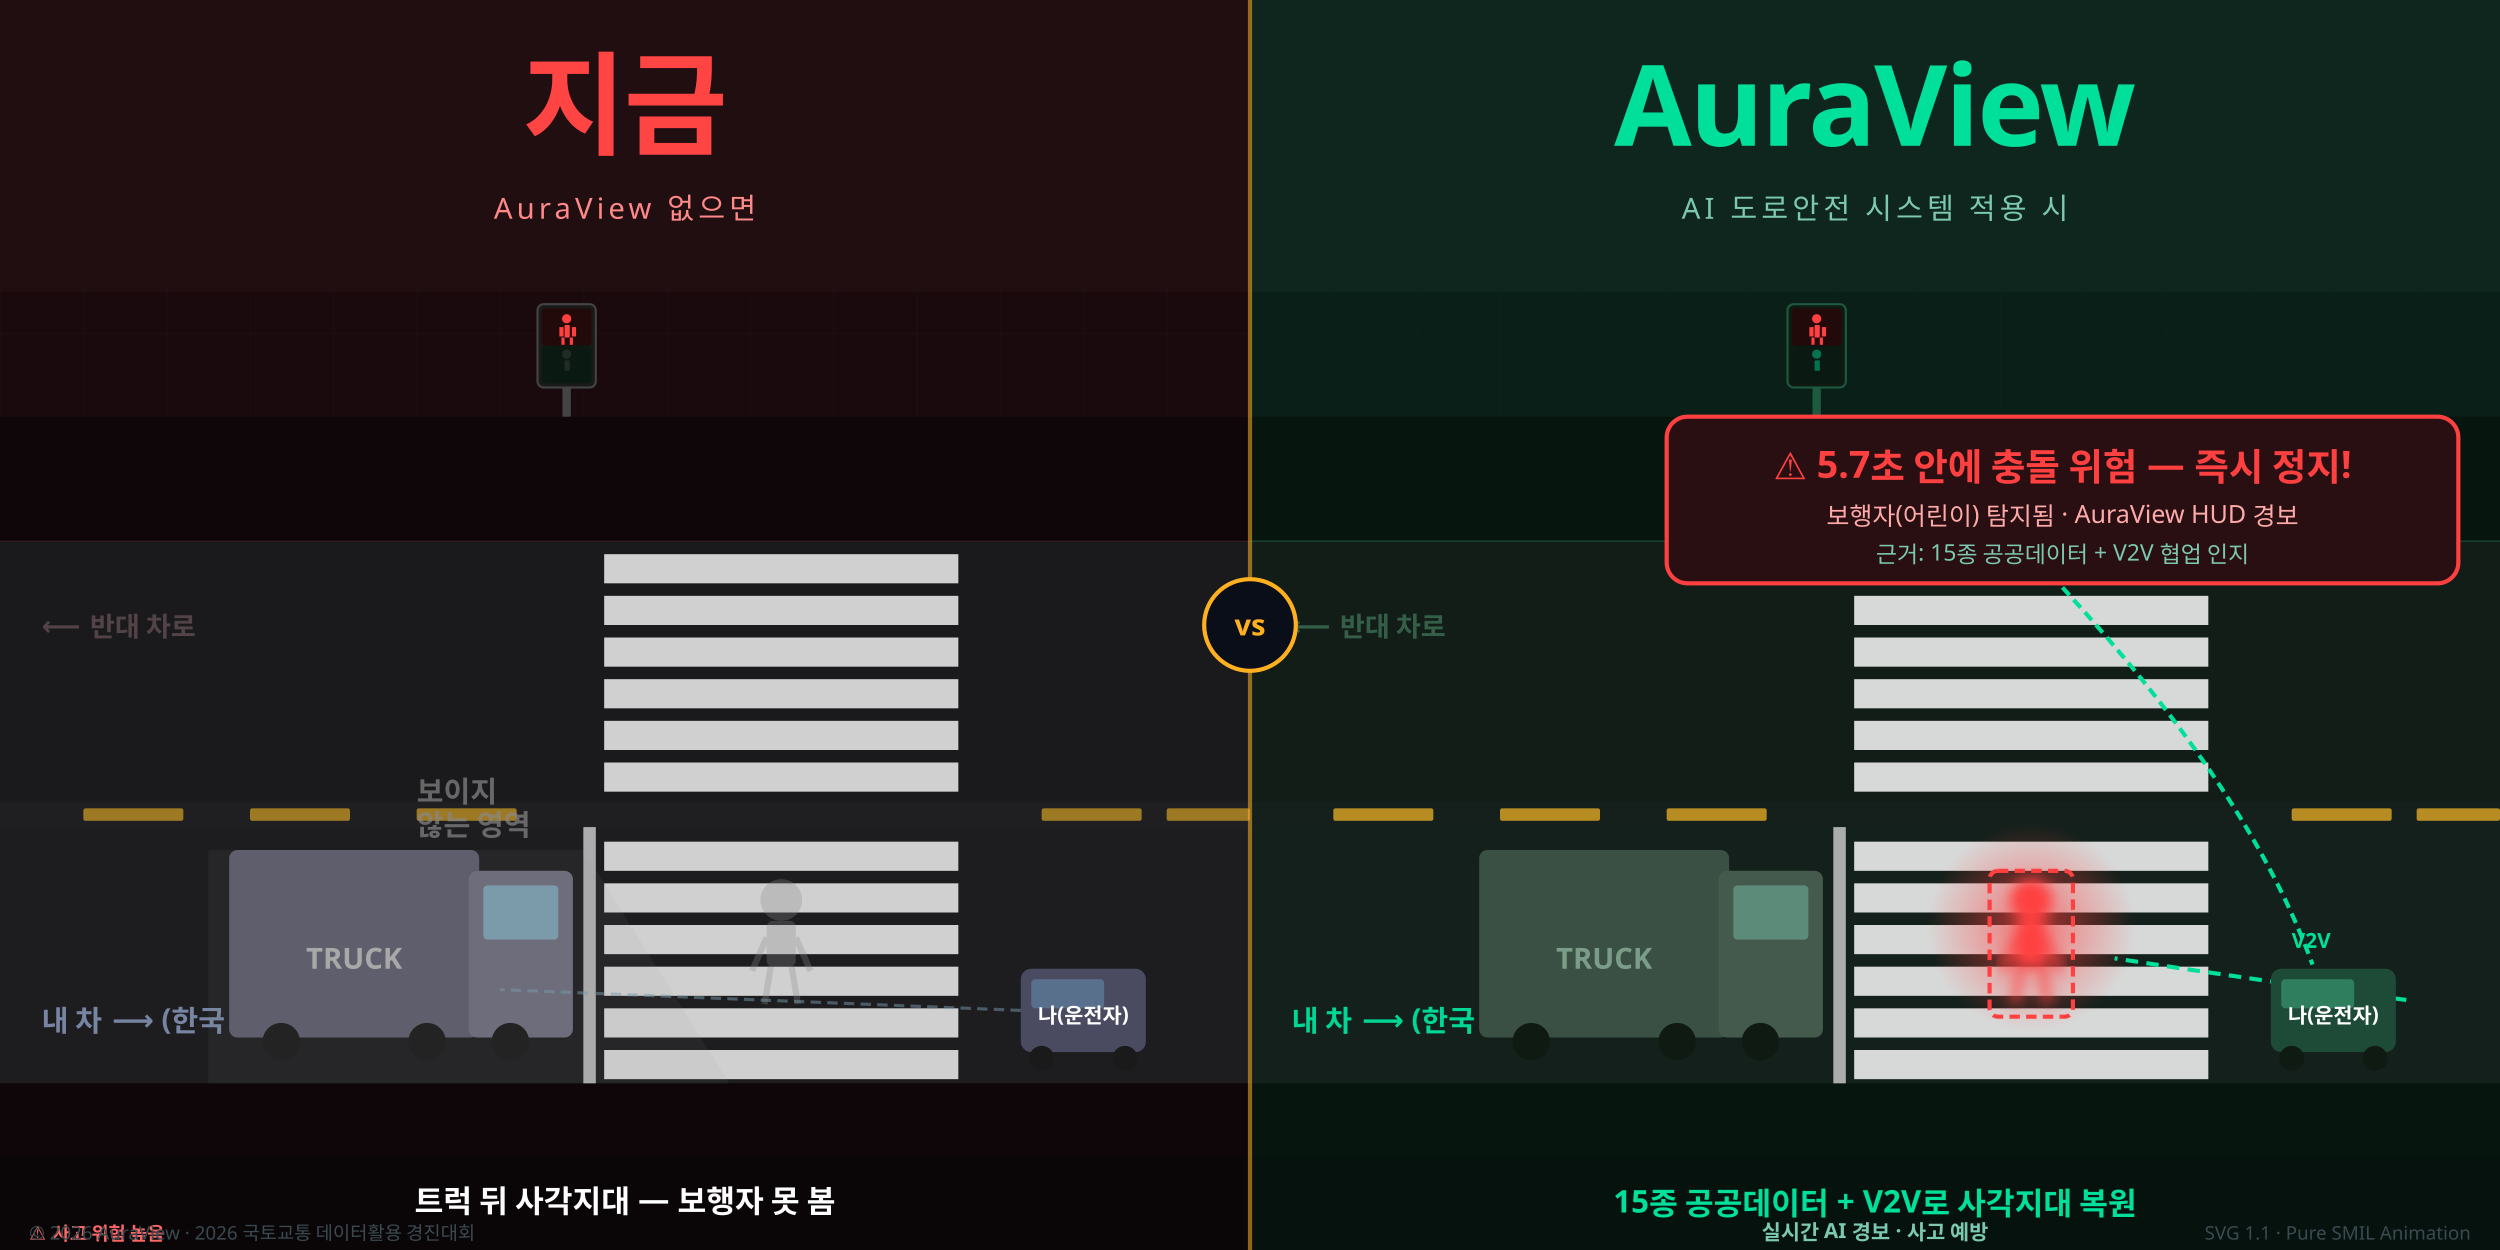
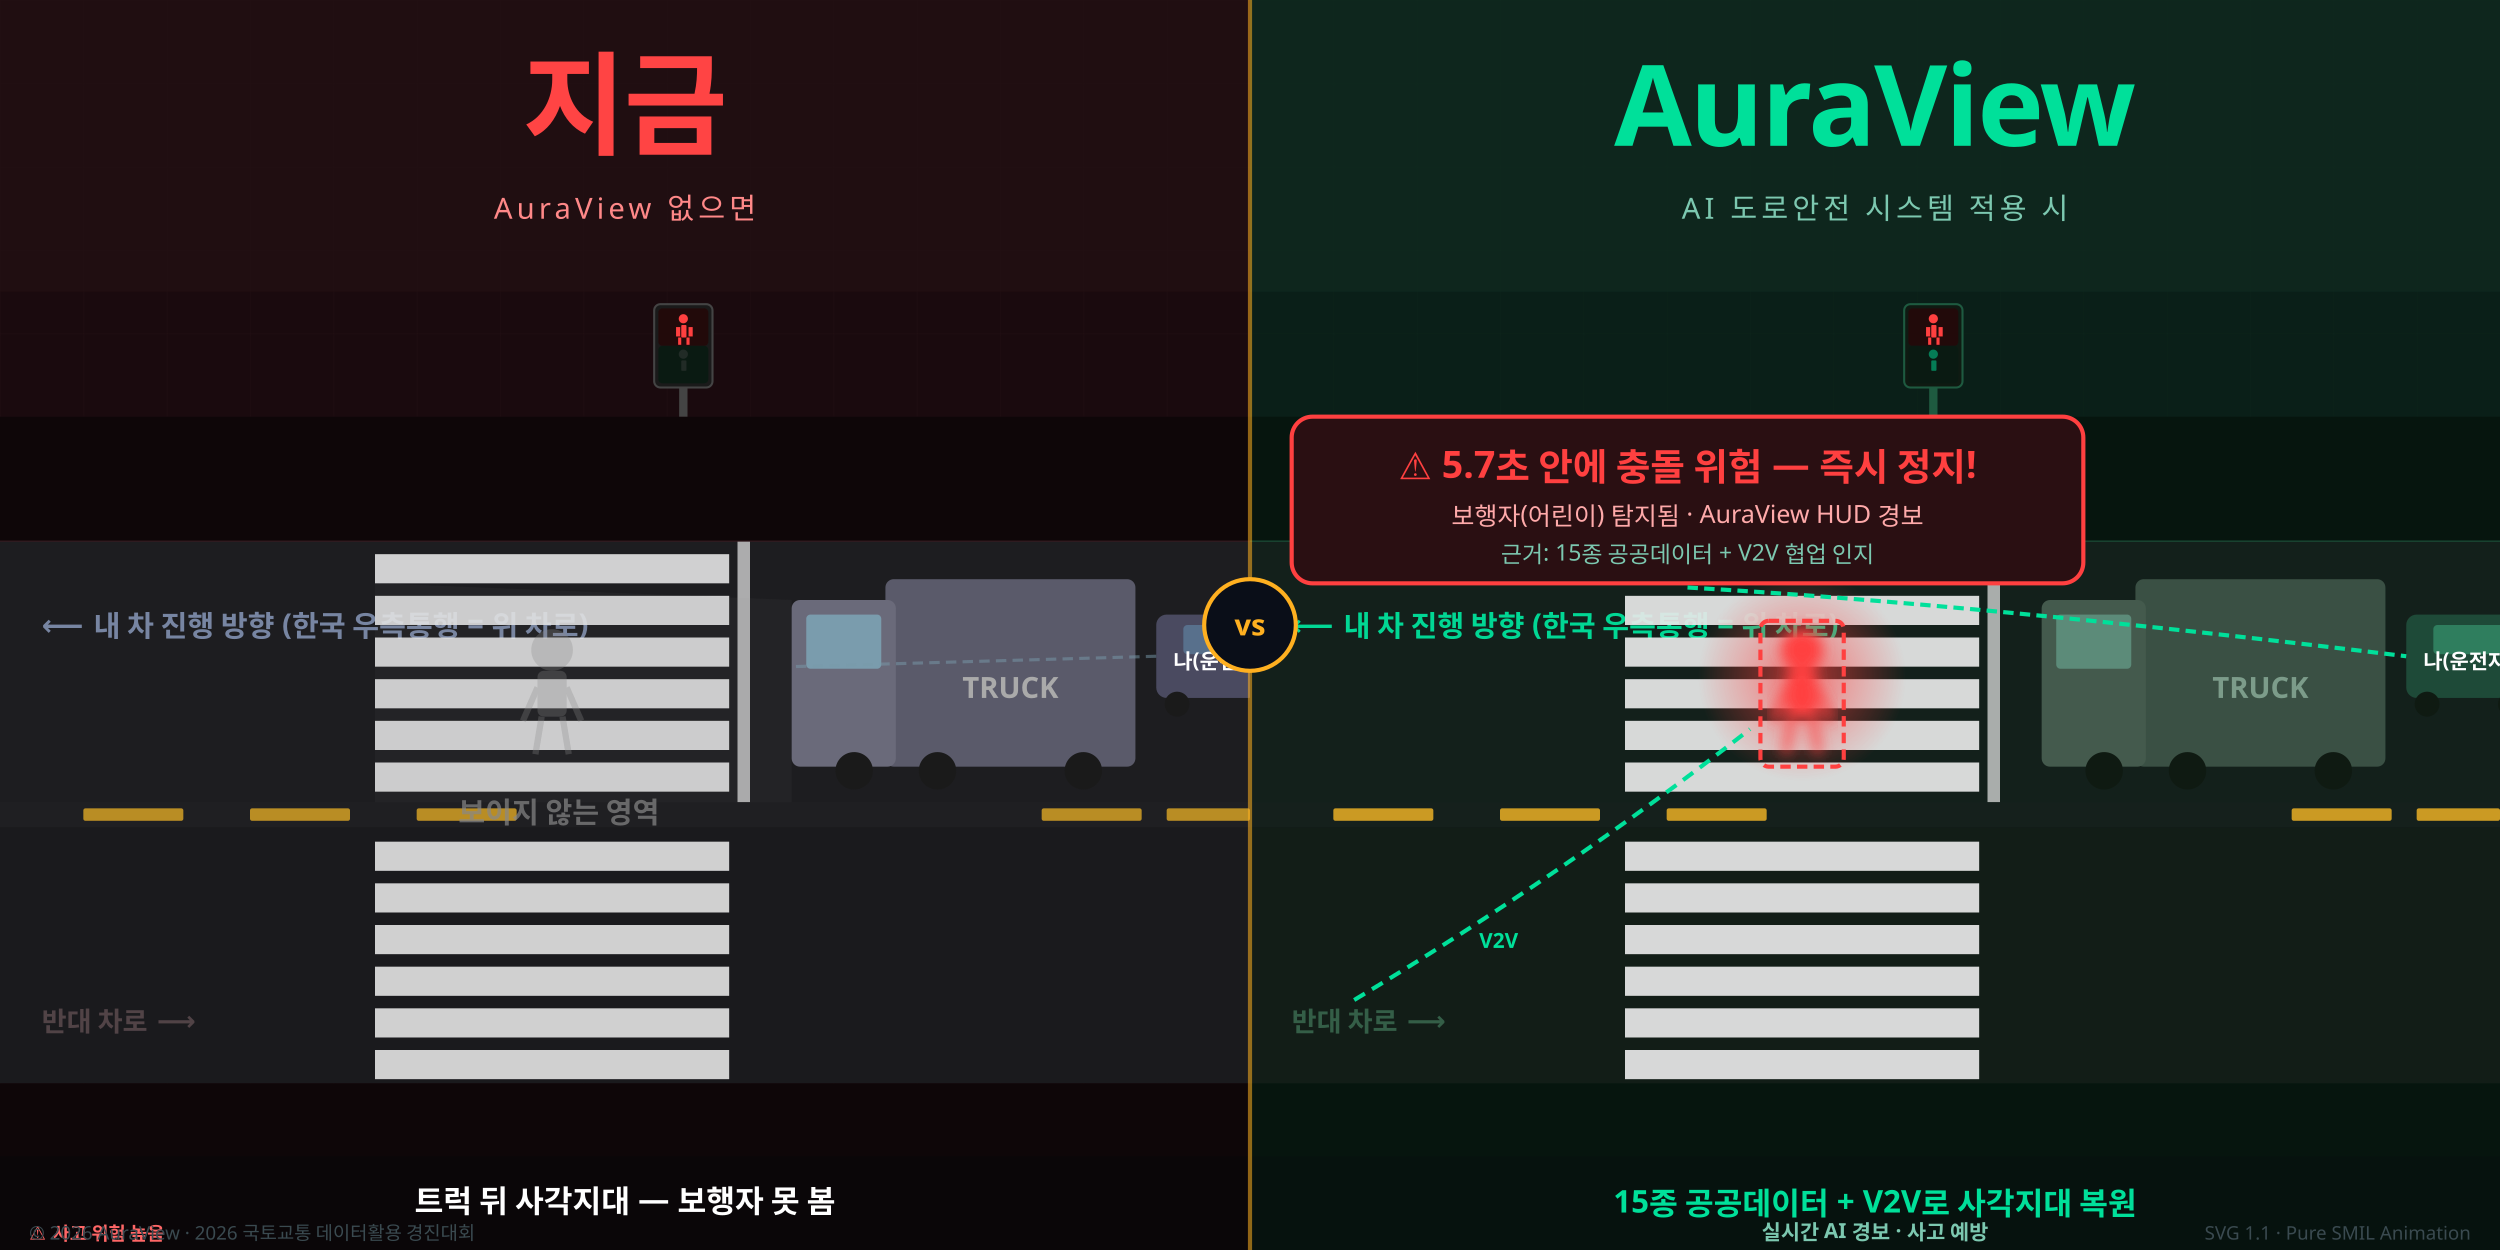
<svg xmlns="http://www.w3.org/2000/svg" viewBox="0 0 1200 600" width="1200" height="600" font-family="'Apple SD Gothic Neo','Malgun Gothic','Noto Sans KR',sans-serif">
  <defs>
    <pattern id="gridL" width="40" height="40" patternUnits="userSpaceOnUse">
      <path d="M40 0 L0 0 0 40" fill="none" stroke="#2A1418" stroke-width="0.4" opacity="0.6" />
    </pattern>
    <pattern id="gridR" width="40" height="40" patternUnits="userSpaceOnUse">
      <path d="M40 0 L0 0 0 40" fill="none" stroke="#0F2A1E" stroke-width="0.4" opacity="0.6" />
    </pattern>
    <radialGradient id="warnGlow" cx="50%" cy="50%" r="50%">
      <stop offset="0%" stop-color="#FF4040" stop-opacity="0.65" />
      <stop offset="100%" stop-color="#FF4040" stop-opacity="0" />
    </radialGradient>
    <filter id="redGlow">
      <feGaussianBlur stdDeviation="3" />
    </filter>
  </defs>
-   <g id="panelL">
-     <rect x="0" y="0" width="600" height="600" fill="#1A0A0E" />
-     <rect x="0" y="0" width="600" height="600" fill="url(#gridL)" />
-     <rect x="0" y="0" width="600" height="140" fill="#220F12" opacity="0.7" />
-     <text x="300" y="70" text-anchor="middle" font-size="54" font-weight="900" fill="#FF4444" letter-spacing="-1">지금</text>
-     <text x="300" y="105" text-anchor="middle" font-size="14" fill="#FF8888" letter-spacing="2">AuraView 없으면</text>
-     <rect x="0" y="200" width="600" height="60" fill="#0E0608" />
-     <line x1="0" y1="260" x2="600" y2="260" stroke="#3A1A20" stroke-width="1" />
-     <rect x="0" y="260" width="600" height="260" fill="#1F1F22" />
-     <rect x="0" y="260" width="600" height="125" fill="#181819" opacity="0.6" />
-     <g fill="#D4A024" opacity="0.7">
-       <rect x="40" y="388" width="48" height="6" rx="1" />
-       <rect x="120" y="388" width="48" height="6" rx="1" />
-       <rect x="200" y="388" width="48" height="6" rx="1" />
-       <rect x="500" y="388" width="48" height="6" rx="1" />
-       <rect x="560" y="388" width="40" height="6" rx="1" />
-     </g>
-     <rect x="0" y="397" width="600" height="123" fill="#1A1A1D" opacity="0.4" />
-     <text x="20" y="305" font-size="13" font-weight="800" fill="#5A4A4E" opacity="0.85">⟵  반대 차로</text>
-     <text x="20" y="495" font-size="14" font-weight="900" fill="#7C8AA8" opacity="0.95">내 차 ⟶ (한국 우측통행)</text>
-     <rect x="0" y="520" width="600" height="40" fill="#0E0608" />
-     <g fill="#E8E8E8" opacity="0.88">
-       <rect x="290" y="266" width="170" height="14" />
-       <rect x="290" y="286" width="170" height="14" />
-       <rect x="290" y="306" width="170" height="14" />
-       <rect x="290" y="326" width="170" height="14" />
-       <rect x="290" y="346" width="170" height="14" />
-       <rect x="290" y="366" width="170" height="14" />
-       <rect x="290" y="404" width="170" height="14" />
-       <rect x="290" y="424" width="170" height="14" />
-       <rect x="290" y="444" width="170" height="14" />
-       <rect x="290" y="464" width="170" height="14" />
-       <rect x="290" y="484" width="170" height="14" />
-       <rect x="290" y="504" width="170" height="14" />
-     </g>
-     <rect x="280" y="397" width="6" height="123" fill="#E8E8E8" opacity="0.7" />
-     <rect x="270" y="172" width="4" height="28" fill="#444" />
-     <rect x="258" y="146" width="28" height="40" rx="3" fill="#1A1A1A" stroke="#444" stroke-width="1" />
-     <rect x="260" y="148" width="24" height="18" rx="2" fill="#220A0A" />
-     <g fill="#FF4040">
-       <circle cx="272" cy="153" r="2.2" />
-       <rect x="271" y="156" width="2.5" height="6" rx="0.4" />
-       <rect x="268.5" y="157" width="2" height="4.5" />
-       <rect x="274.5" y="157" width="2" height="4.5" />
-       <rect x="269.5" y="162" width="1.5" height="3.5" />
-       <rect x="273.5" y="162" width="1.5" height="3.5" />
-     </g>
-     <rect x="260" y="166" width="24" height="18" rx="2" fill="#0A1A12" />
-     <g fill="#444" opacity="0.4">
-       <circle cx="272" cy="170" r="2.2" />
-       <rect x="271" y="173" width="2.5" height="5" rx="0.4" />
-     </g>
-     <g id="truckL">
-       <rect x="110" y="408" width="120" height="90" rx="4" fill="#5A5A6A" />
-       <rect x="225" y="418" width="50" height="80" rx="4" fill="#6A6A7A" />
-       <rect x="232" y="425" width="36" height="26" rx="2" fill="#8ACDDF" opacity="0.5" />
-       <circle cx="135" cy="500" r="9" fill="#1A1A1A" />
-       <circle cx="205" cy="500" r="9" fill="#1A1A1A" />
-       <circle cx="245" cy="500" r="9" fill="#1A1A1A" />
-       <text x="170" y="465" text-anchor="middle" font-size="14" fill="#AAAAAA" font-weight="800">TRUCK</text>
-     </g>
-     <g id="childL" opacity="0.30">
-       <circle cx="375" cy="432" r="10" fill="#888888" />
-       <rect x="368" y="442" width="14" height="22" rx="3" fill="#888888" />
-       <line x1="368" y1="450" x2="361" y2="466" stroke="#888888" stroke-width="3" />
-       <line x1="382" y1="450" x2="389" y2="466" stroke="#888888" stroke-width="3" />
-       <line x1="370" y1="464" x2="367" y2="482" stroke="#888888" stroke-width="3" />
-       <line x1="380" y1="464" x2="383" y2="482" stroke="#888888" stroke-width="3" />
-     </g>
-     <path d="M 100 408 L 100 520 L 350 520 L 280 408 Z" fill="#888888" opacity="0.08" />
-     <text x="200" y="385" font-size="14" font-weight="700" fill="#888888" opacity="0.7">보이지<tspan x="200" dy="16">않는 영역</tspan>
-     </text>
-     <g id="egoL">
-       <rect x="490" y="465" width="60" height="40" rx="5" fill="#4A4A60" />
-       <rect x="495" y="470" width="35" height="14" rx="2" fill="#6088AA" opacity="0.6" />
-       <circle cx="500" cy="508" r="6" fill="#1A1A1A" />
-       <circle cx="540" cy="508" r="6" fill="#1A1A1A" />
-       <text x="520" y="491" text-anchor="middle" font-size="10" fill="white" font-weight="800">나(운전자)</text>
-     </g>
-     <line x1="490" y1="485" x2="240" y2="475" stroke="#7799AA" stroke-width="1.5" stroke-dasharray="5,3" opacity="0.5" />
-     <rect x="0" y="555" width="600" height="45" fill="#0A0608" />
-     <text x="300" y="582" text-anchor="middle" font-size="15" font-weight="800" fill="#FFFFFF">트럭 뒤 사각지대 — 보행자 못 봄</text>
-     <text x="14" y="595" font-size="9" fill="#FF6666" font-weight="700">⚠ 사고 위험 높음</text>
-   </g>
+   <rect x="0" y="0" width="600" height="600" fill="#1A0A0E" />
+   <rect x="0" y="0" width="600" height="600" fill="url(#gridL)" />
+   <rect x="0" y="0" width="600" height="140" fill="#220F12" opacity="0.7" />
+   <text x="300" y="70" text-anchor="middle" font-size="54" font-weight="900" fill="#FF4444" letter-spacing="-1">지금</text>
+   <text x="300" y="105" text-anchor="middle" font-size="14" fill="#FF8888" letter-spacing="2">AuraView 없으면</text>
+   <rect x="0" y="200" width="600" height="60" fill="#0E0608" />
+   <line x1="0" y1="260" x2="600" y2="260" stroke="#3A1A20" stroke-width="1" />
+   <rect x="0" y="260" width="600" height="260" fill="#1F1F22" />
+   <rect x="0" y="260" width="600" height="125" fill="#1A1A1D" opacity="0.4" />
+   <g fill="#D4A024" opacity="0.85">
+     <rect x="40" y="388" width="48" height="6" rx="1" />
+     <rect x="120" y="388" width="48" height="6" rx="1" />
+     <rect x="200" y="388" width="48" height="6" rx="1" />
+     <rect x="500" y="388" width="48" height="6" rx="1" />
+     <rect x="560" y="388" width="40" height="6" rx="1" />
+   </g>
+   <rect x="0" y="397" width="600" height="123" fill="#181819" opacity="0.6" />
+   <text x="20" y="305" font-size="14" font-weight="900" fill="#7C8AA8" opacity="0.95">⟵  내 차 진행 방향 (한국 우측통행 = 위 차로)</text>
+   <text x="20" y="495" font-size="13" font-weight="800" fill="#5A4A4E" opacity="0.85">반대 차로  ⟶</text>
+   <rect x="0" y="520" width="600" height="40" fill="#0E0608" />
+   <g fill="#E8E8E8" opacity="0.88">
+     <rect x="180" y="266" width="170" height="14" />
+     <rect x="180" y="286" width="170" height="14" />
+     <rect x="180" y="306" width="170" height="14" />
+     <rect x="180" y="326" width="170" height="14" />
+     <rect x="180" y="346" width="170" height="14" />
+     <rect x="180" y="366" width="170" height="14" />
+     <rect x="180" y="404" width="170" height="14" />
+     <rect x="180" y="424" width="170" height="14" />
+     <rect x="180" y="444" width="170" height="14" />
+     <rect x="180" y="464" width="170" height="14" />
+     <rect x="180" y="484" width="170" height="14" />
+     <rect x="180" y="504" width="170" height="14" />
+   </g>
+   <rect x="354" y="260" width="6" height="125" fill="#E8E8E8" opacity="0.7" />
+   <rect x="326" y="172" width="4" height="28" fill="#444" />
+   <rect x="314" y="146" width="28" height="40" rx="3" fill="#1A1A1A" stroke="#444" stroke-width="1" />
+   <rect x="316" y="148" width="24" height="18" rx="2" fill="#220A0A" />
+   <g fill="#FF4040">
+     <circle cx="328" cy="153" r="2.2" />
+     <rect x="327" y="156" width="2.5" height="6" rx="0.4" />
+     <rect x="324.5" y="157" width="2" height="4.5" />
+     <rect x="330.5" y="157" width="2" height="4.5" />
+     <rect x="325.5" y="162" width="1.5" height="3.5" />
+     <rect x="329.5" y="162" width="1.5" height="3.5" />
+   </g>
+   <rect x="316" y="166" width="24" height="18" rx="2" fill="#0A1A12" />
+   <g fill="#444" opacity="0.4">
+     <circle cx="328" cy="170" r="2.2" />
+     <rect x="327" y="173" width="2.5" height="5" rx="0.4" />
+   </g>
+   <g id="truckL">
+     <rect x="425" y="278" width="120" height="90" rx="4" fill="#5A5A6A" />
+     <rect x="380" y="288" width="50" height="80" rx="4" fill="#6A6A7A" />
+     <rect x="387" y="295" width="36" height="26" rx="2" fill="#8ACDDF" opacity="0.5" />
+     <circle cx="410" cy="370" r="9" fill="#1A1A1A" />
+     <circle cx="450" cy="370" r="9" fill="#1A1A1A" />
+     <circle cx="520" cy="370" r="9" fill="#1A1A1A" />
+     <text x="485" y="335" text-anchor="middle" font-size="14" fill="#AAAAAA" font-weight="800">TRUCK</text>
+   </g>
+   <g id="childL" opacity="0.30">
+     <circle cx="265" cy="312" r="10" fill="#888888" />
+     <rect x="258" y="322" width="14" height="22" rx="3" fill="#888888" />
+     <line x1="258" y1="330" x2="251" y2="346" stroke="#888888" stroke-width="3" />
+     <line x1="272" y1="330" x2="279" y2="346" stroke="#888888" stroke-width="3" />
+     <line x1="260" y1="344" x2="257" y2="362" stroke="#888888" stroke-width="3" />
+     <line x1="270" y1="344" x2="273" y2="362" stroke="#888888" stroke-width="3" />
+   </g>
+   <path d="M 380 288 L 380 385 L 180 385 L 180 280 Z" fill="#888888" opacity="0.06" />
+   <text x="220" y="395" font-size="14" font-weight="700" fill="#888888" opacity="0.7">보이지 않는 영역</text>
+   <g id="egoL">
+     <rect x="555" y="295" width="60" height="40" rx="5" fill="#4A4A60" />
+     <rect x="568" y="300" width="35" height="14" rx="2" fill="#6088AA" opacity="0.6" />
+     <circle cx="565" cy="338" r="6" fill="#1A1A1A" />
+     <circle cx="605" cy="338" r="6" fill="#1A1A1A" />
+     <text x="585" y="321" text-anchor="middle" font-size="10" fill="white" font-weight="800">나(운전자)</text>
+   </g>
+   <line x1="555" y1="315" x2="380" y2="320" stroke="#7799AA" stroke-width="1.5" stroke-dasharray="5,3" opacity="0.5" />
+   <rect x="0" y="555" width="600" height="45" fill="#0A0608" />
+   <text x="300" y="582" text-anchor="middle" font-size="15" font-weight="800" fill="#FFFFFF">트럭 뒤 사각지대 — 보행자 못 봄</text>
+   <text x="14" y="595" font-size="9" fill="#FF6666" font-weight="700">⚠ 사고 위험 높음</text>
  <g id="panelR" transform="translate(600,0)">
    <rect x="0" y="0" width="600" height="600" fill="#0A1F18" />
    <rect x="0" y="0" width="600" height="600" fill="url(#gridR)" />
    <rect x="0" y="0" width="600" height="140" fill="#0F2A20" opacity="0.7" />
    <text x="300" y="70" text-anchor="middle" font-size="54" font-weight="900" fill="#00E09A" letter-spacing="-1">AuraView</text>
    <text x="300" y="105" text-anchor="middle" font-size="14" fill="#7CC8B0" letter-spacing="2">AI 도로안전 시스템 적용 시</text>
    <rect x="0" y="200" width="600" height="60" fill="#06150E" />
    <line x1="0" y1="260" x2="600" y2="260" stroke="#1E5A40" stroke-width="1" />
    <rect x="0" y="260" width="600" height="260" fill="#15201C" />
-     <rect x="0" y="260" width="600" height="125" fill="#101A14" opacity="0.6" />
-     <g fill="#D4A024" opacity="0.85">
+     <rect x="0" y="260" width="600" height="125" fill="#102018" opacity="0.4" />
+     <g fill="#D4A024" opacity="0.95">
      <rect x="40" y="388" width="48" height="6" rx="1" />
      <rect x="120" y="388" width="48" height="6" rx="1" />
      <rect x="200" y="388" width="48" height="6" rx="1" />
      <rect x="500" y="388" width="48" height="6" rx="1" />
      <rect x="560" y="388" width="40" height="6" rx="1" />
    </g>
-     <rect x="0" y="397" width="600" height="123" fill="#102018" opacity="0.4" />
-     <text x="20" y="305" font-size="13" font-weight="800" fill="#3A6A50" opacity="0.85">⟵  반대 차로</text>
-     <text x="20" y="495" font-size="14" font-weight="900" fill="#00E09A" opacity="0.95">내 차 ⟶ (한국 우측통행)</text>
+     <rect x="0" y="397" width="600" height="123" fill="#101A14" opacity="0.6" />
+     <text x="20" y="305" font-size="14" font-weight="900" fill="#00E09A" opacity="0.95">⟵  내 차 진행 방향 (한국 우측통행 = 위 차로)</text>
+     <text x="20" y="495" font-size="13" font-weight="800" fill="#3A6A50" opacity="0.85">반대 차로  ⟶</text>
    <rect x="0" y="520" width="600" height="40" fill="#06150E" />
    <g fill="#E8E8E8" opacity="0.92">
-       <rect x="290" y="266" width="170" height="14" />
-       <rect x="290" y="286" width="170" height="14" />
-       <rect x="290" y="306" width="170" height="14" />
-       <rect x="290" y="326" width="170" height="14" />
-       <rect x="290" y="346" width="170" height="14" />
-       <rect x="290" y="366" width="170" height="14" />
-       <rect x="290" y="404" width="170" height="14" />
-       <rect x="290" y="424" width="170" height="14" />
-       <rect x="290" y="444" width="170" height="14" />
-       <rect x="290" y="464" width="170" height="14" />
-       <rect x="290" y="484" width="170" height="14" />
-       <rect x="290" y="504" width="170" height="14" />
-     </g>
-     <rect x="280" y="397" width="6" height="123" fill="#E8E8E8" opacity="0.7" />
-     <rect x="270" y="172" width="4" height="28" fill="#1E5A40" />
-     <rect x="258" y="146" width="28" height="40" rx="3" fill="#0F1A12" stroke="#1E5A40" stroke-width="1" />
-     <rect x="260" y="148" width="24" height="18" rx="2" fill="#220A0A" />
+       <rect x="180" y="266" width="170" height="14" />
+       <rect x="180" y="286" width="170" height="14" />
+       <rect x="180" y="306" width="170" height="14" />
+       <rect x="180" y="326" width="170" height="14" />
+       <rect x="180" y="346" width="170" height="14" />
+       <rect x="180" y="366" width="170" height="14" />
+       <rect x="180" y="404" width="170" height="14" />
+       <rect x="180" y="424" width="170" height="14" />
+       <rect x="180" y="444" width="170" height="14" />
+       <rect x="180" y="464" width="170" height="14" />
+       <rect x="180" y="484" width="170" height="14" />
+       <rect x="180" y="504" width="170" height="14" />
+     </g>
+     <rect x="354" y="260" width="6" height="125" fill="#E8E8E8" opacity="0.7" />
+     <rect x="326" y="172" width="4" height="28" fill="#1E5A40" />
+     <rect x="314" y="146" width="28" height="40" rx="3" fill="#0F1A12" stroke="#1E5A40" stroke-width="1" />
+     <rect x="316" y="148" width="24" height="18" rx="2" fill="#220A0A" />
    <g fill="#FF4040">
-       <circle cx="272" cy="153" r="2.2" />
-       <rect x="271" y="156" width="2.5" height="6" rx="0.4" />
-       <rect x="268.5" y="157" width="2" height="4.5" />
-       <rect x="274.5" y="157" width="2" height="4.5" />
-       <rect x="269.5" y="162" width="1.5" height="3.5" />
-       <rect x="273.5" y="162" width="1.5" height="3.5" />
-     </g>
-     <rect x="260" y="166" width="24" height="18" rx="2" fill="#0A1A12" />
-     <g fill="#00E09A" opacity="0.45">
-       <circle cx="272" cy="170" r="2.2" />
-       <rect x="271" y="173" width="2.5" height="5" rx="0.4" />
+       <circle cx="328" cy="153" r="2.2" />
+       <rect x="327" y="156" width="2.5" height="6" rx="0.4" />
+       <rect x="324.5" y="157" width="2" height="4.5" />
+       <rect x="330.5" y="157" width="2" height="4.5" />
+       <rect x="325.5" y="162" width="1.5" height="3.5" />
+       <rect x="329.5" y="162" width="1.5" height="3.5" />
+     </g>
+     <rect x="316" y="166" width="24" height="18" rx="2" fill="#0A1A12" />
+     <g fill="#00E09A" opacity="0.5">
+       <circle cx="328" cy="170" r="2.2" />
+       <rect x="327" y="173" width="2.5" height="5" rx="0.4" />
    </g>
    <g id="truckR">
-       <rect x="110" y="408" width="120" height="90" rx="4" fill="#3A5044" />
-       <rect x="225" y="418" width="50" height="80" rx="4" fill="#445A4D" />
-       <rect x="232" y="425" width="36" height="26" rx="2" fill="#7AC8B0" opacity="0.45" />
-       <circle cx="135" cy="500" r="9" fill="#0F1A12" />
-       <circle cx="205" cy="500" r="9" fill="#0F1A12" />
-       <circle cx="245" cy="500" r="9" fill="#0F1A12" />
-       <text x="170" y="465" text-anchor="middle" font-size="14" fill="#7C9C8A" font-weight="800">TRUCK</text>
-     </g>
-     <circle cx="375" cy="445" r="50" fill="url(#warnGlow)" />
+       <rect x="425" y="278" width="120" height="90" rx="4" fill="#3A5044" />
+       <rect x="380" y="288" width="50" height="80" rx="4" fill="#445A4D" />
+       <rect x="387" y="295" width="36" height="26" rx="2" fill="#7AC8B0" opacity="0.45" />
+       <circle cx="410" cy="370" r="9" fill="#0F1A12" />
+       <circle cx="450" cy="370" r="9" fill="#0F1A12" />
+       <circle cx="520" cy="370" r="9" fill="#0F1A12" />
+       <text x="485" y="335" text-anchor="middle" font-size="14" fill="#7C9C8A" font-weight="800">TRUCK</text>
+     </g>
+     <circle cx="265" cy="325" r="50" fill="url(#warnGlow)" />
    <g id="childR" filter="url(#redGlow)">
-       <circle cx="375" cy="432" r="10" fill="#FF4040" />
-       <rect x="368" y="442" width="14" height="22" rx="3" fill="#FF4040" />
-       <line x1="368" y1="450" x2="361" y2="466" stroke="#FF4040" stroke-width="3" />
-       <line x1="382" y1="450" x2="389" y2="466" stroke="#FF4040" stroke-width="3" />
-       <line x1="370" y1="464" x2="367" y2="482" stroke="#FF4040" stroke-width="3" />
-       <line x1="380" y1="464" x2="383" y2="482" stroke="#FF4040" stroke-width="3" />
-     </g>
-     <rect x="355" y="418" width="40" height="70" rx="4" fill="none" stroke="#FF4040" stroke-width="2" stroke-dasharray="5,3">
+       <circle cx="265" cy="312" r="10" fill="#FF4040" />
+       <rect x="258" y="322" width="14" height="22" rx="3" fill="#FF4040" />
+       <line x1="258" y1="330" x2="251" y2="346" stroke="#FF4040" stroke-width="3" />
+       <line x1="272" y1="330" x2="279" y2="346" stroke="#FF4040" stroke-width="3" />
+       <line x1="260" y1="344" x2="257" y2="362" stroke="#FF4040" stroke-width="3" />
+       <line x1="270" y1="344" x2="273" y2="362" stroke="#FF4040" stroke-width="3" />
+     </g>
+     <rect x="245" y="298" width="40" height="70" rx="4" fill="none" stroke="#FF4040" stroke-width="2" stroke-dasharray="5,3">
      <animate attributeName="stroke-opacity" values="0.6;1;0.6" dur="1.3s" repeatCount="indefinite" />
    </rect>
-     <path d="M 555 480 Q 480 470 415 460" stroke="#00E09A" stroke-width="2" fill="none" stroke-dasharray="6,4">
+     <path d="M 50 480 Q 150 420 240 350" stroke="#00E09A" stroke-width="2" fill="none" stroke-dasharray="6,4">
      <animate attributeName="stroke-dashoffset" values="0;-20" dur="0.9s" repeatCount="indefinite" />
    </path>
-     <text x="500" y="455" font-size="10" fill="#00E09A" font-weight="700">V2V</text>
-     <rect x="200" y="200" width="380" height="80" rx="10" fill="#2A0F12" stroke="#FF4040" stroke-width="2">
+     <text x="110" y="455" font-size="10" fill="#00E09A" font-weight="700">V2V</text>
+     <rect x="20" y="200" width="380" height="80" rx="10" fill="#2A0F12" stroke="#FF4040" stroke-width="2">
      <animate attributeName="stroke-opacity" values="0.7;1;0.7" dur="1.2s" repeatCount="indefinite" />
    </rect>
-     <text x="390" y="230" text-anchor="middle" font-size="18" font-weight="900" fill="#FF4040">⚠  5.7초 안에 충돌 위험 — 즉시 정지!</text>
-     <text x="390" y="252" text-anchor="middle" font-size="12" fill="#FFAAAA">보행자(어린이) 탐지됨 · AuraView HUD 경보</text>
-     <text x="390" y="270" text-anchor="middle" font-size="11" fill="#7CC8B0">근거: 15종 공공데이터 + V2V 협업 인지</text>
+     <text x="210" y="230" text-anchor="middle" font-size="18" font-weight="900" fill="#FF4040">⚠  5.7초 안에 충돌 위험 — 즉시 정지!</text>
+     <text x="210" y="252" text-anchor="middle" font-size="12" fill="#FFAAAA">보행자(어린이) 탐지됨 · AuraView HUD 경보</text>
+     <text x="210" y="270" text-anchor="middle" font-size="11" fill="#7CC8B0">근거: 15종 공공데이터 + V2V 협업 인지</text>
    <g id="egoR">
-       <rect x="490" y="465" width="60" height="40" rx="5" fill="#1E4A38" />
-       <rect x="495" y="470" width="35" height="14" rx="2" fill="#3AA078" opacity="0.6" />
-       <circle cx="500" cy="508" r="6" fill="#0F1A12" />
-       <circle cx="540" cy="508" r="6" fill="#0F1A12" />
-       <text x="520" y="491" text-anchor="middle" font-size="10" fill="white" font-weight="800">나(운전자)</text>
-     </g>
-     <path d="M 390 282 Q 480 380 510 463" stroke="#00E09A" stroke-width="2" fill="none" stroke-dasharray="5,3">
+       <rect x="555" y="295" width="60" height="40" rx="5" fill="#1E4A38" />
+       <rect x="568" y="300" width="35" height="14" rx="2" fill="#3AA078" opacity="0.6" />
+       <circle cx="565" cy="338" r="6" fill="#0F1A12" />
+       <circle cx="605" cy="338" r="6" fill="#0F1A12" />
+       <text x="585" y="321" text-anchor="middle" font-size="10" fill="white" font-weight="800">나(운전자)</text>
+     </g>
+     <path d="M 210 282 Q 350 290 555 315" stroke="#00E09A" stroke-width="2" fill="none" stroke-dasharray="5,3">
      <animate attributeName="stroke-dashoffset" values="0;-16" dur="0.7s" repeatCount="indefinite" />
    </path>
    <rect x="0" y="555" width="600" height="45" fill="#06120E" />
    <text x="300" y="582" text-anchor="middle" font-size="15" font-weight="800" fill="#00E09A">15종 공공데이터 + V2V로 사각지대 복원</text>
    <text x="300" y="595" text-anchor="middle" font-size="10" fill="#7CC8B0" font-weight="700">실시간 AI 경보 · 사고 예방</text>
  </g>
  <line x1="600" y1="0" x2="600" y2="600" stroke="#FFB020" stroke-width="2" opacity="0.55" />
  <circle cx="600" cy="300" r="22" fill="#0A0E18" stroke="#FFB020" stroke-width="2" />
  <text x="600" y="305" text-anchor="middle" font-size="14" font-weight="900" fill="#FFB020">vs</text>
  <text x="14" y="595" font-size="9" fill="#3A4A50">© 2026 AuraView · 2026 국토교통 데이터활용 경진대회</text>
  <text x="1186" y="595" text-anchor="end" font-size="9" fill="#3A4A50">SVG 1.1 · Pure SMIL Animation</text>
</svg>
